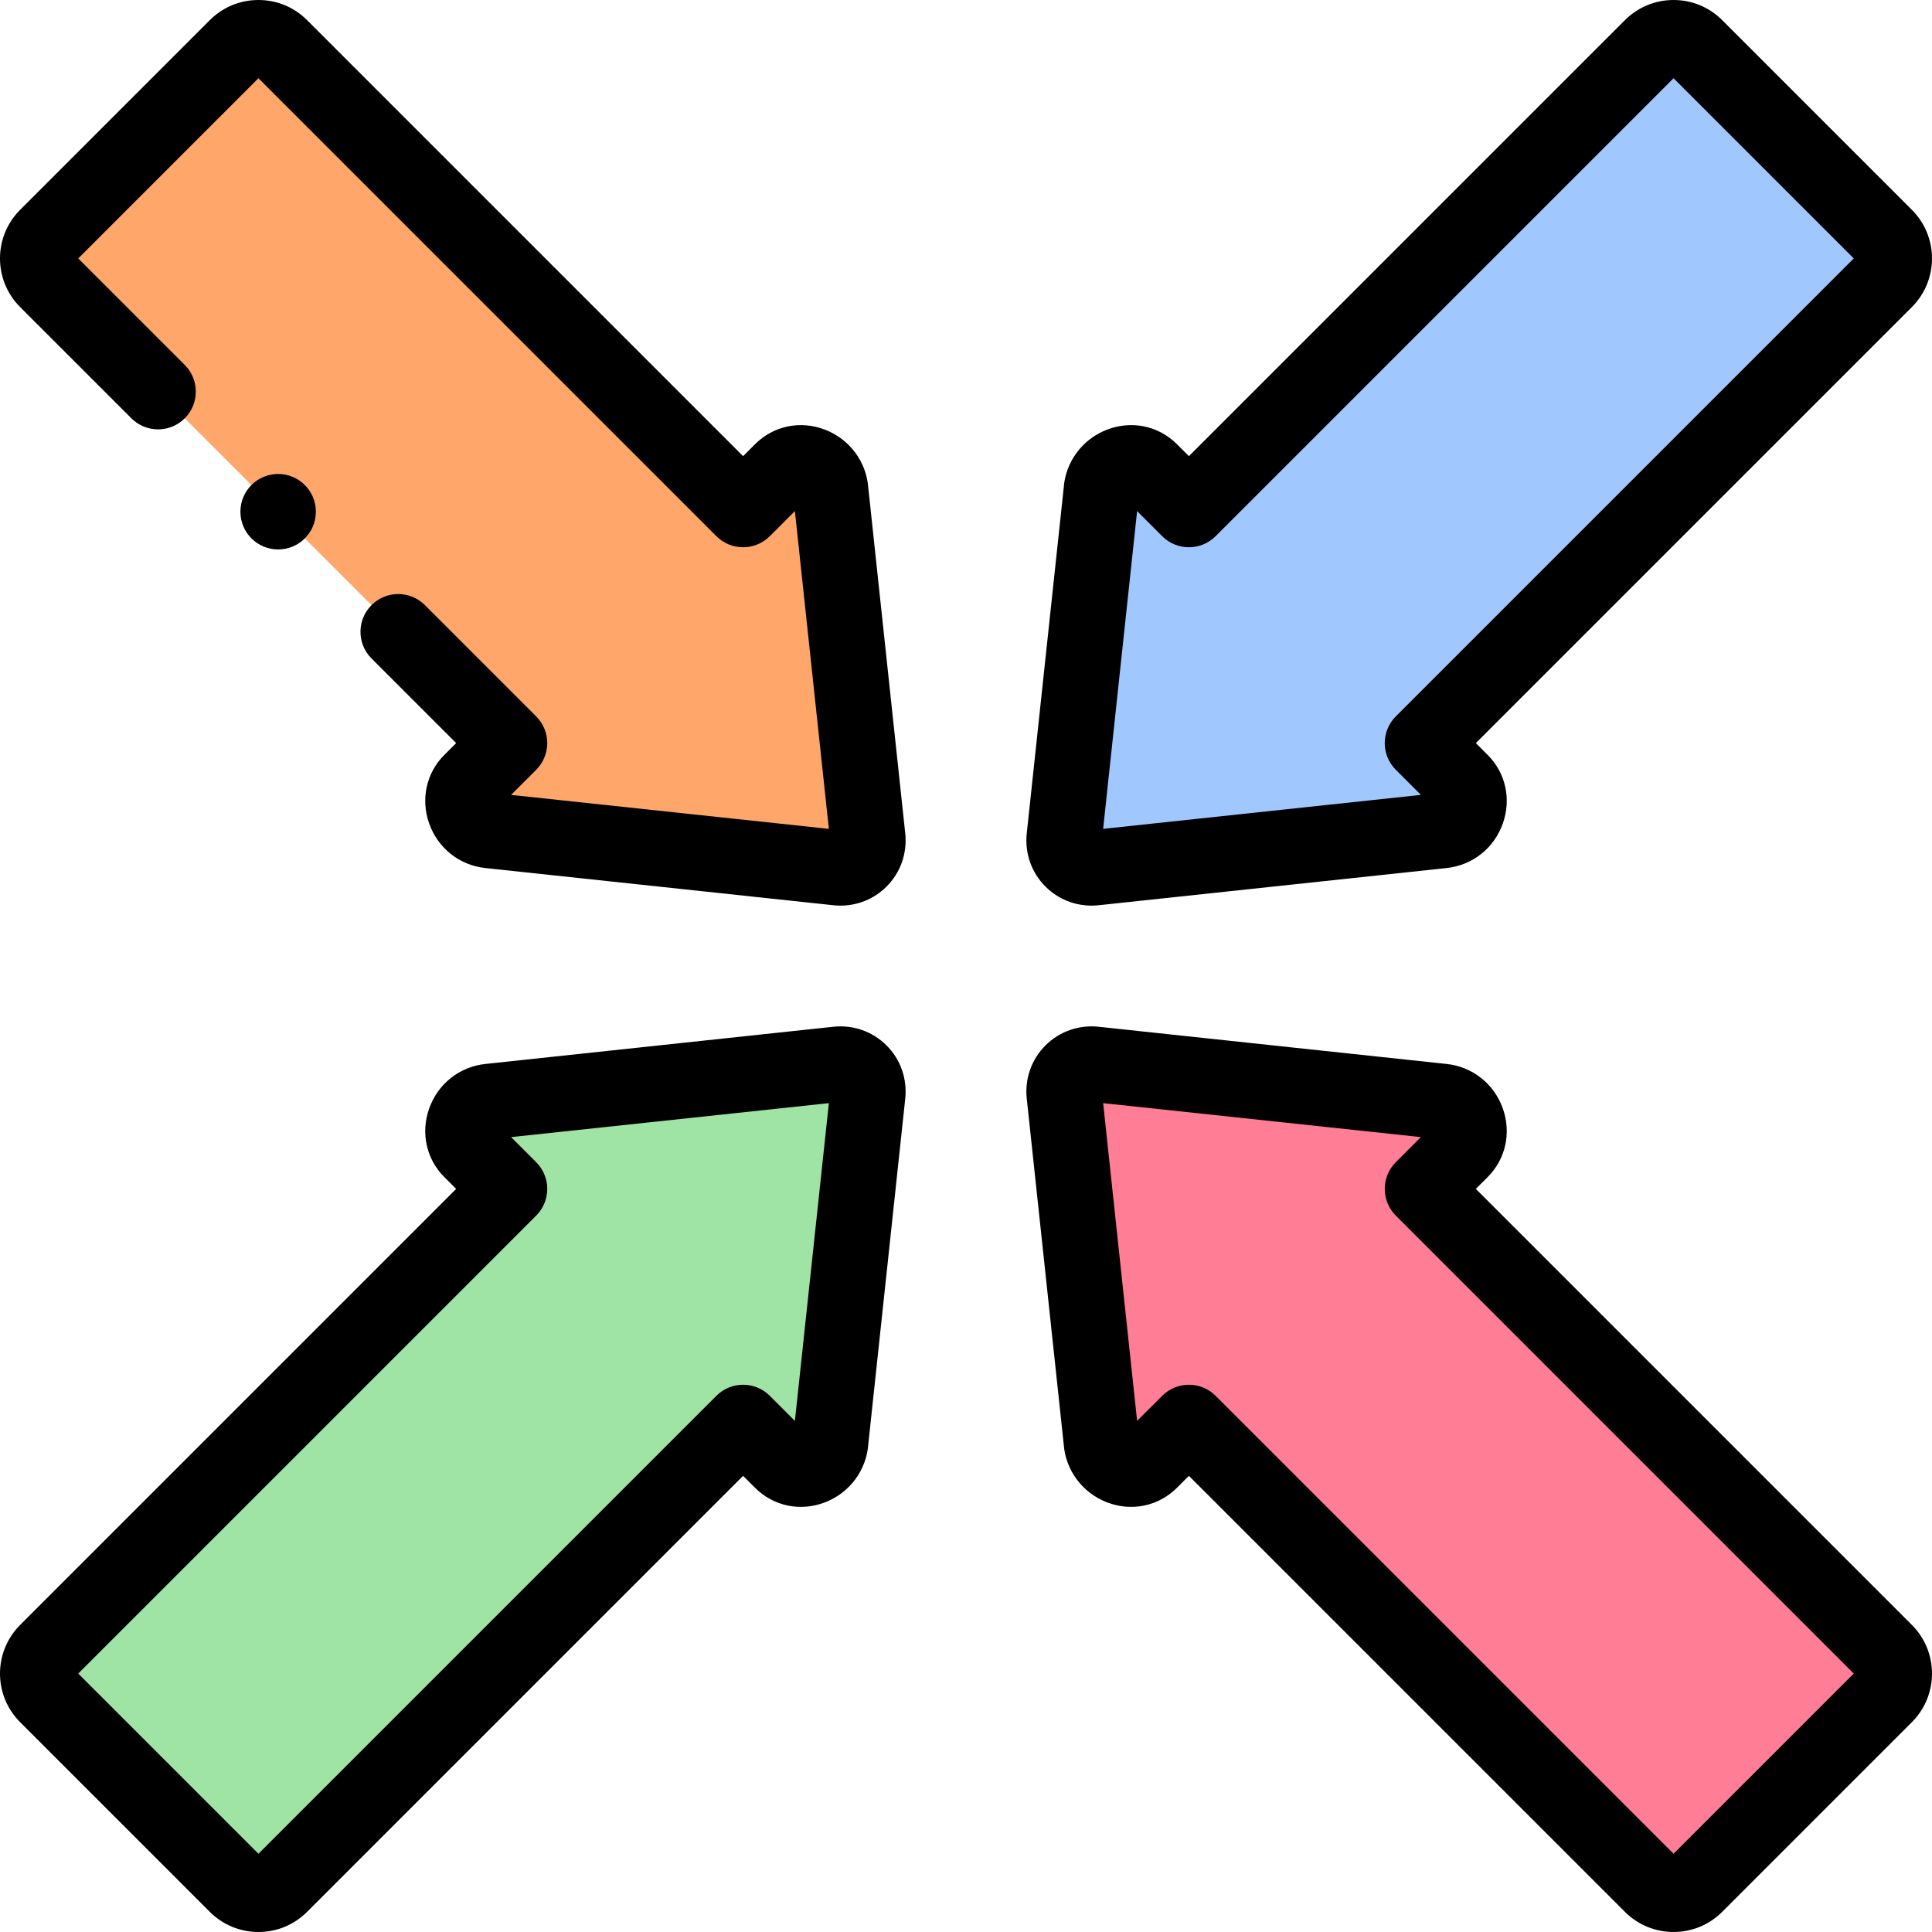
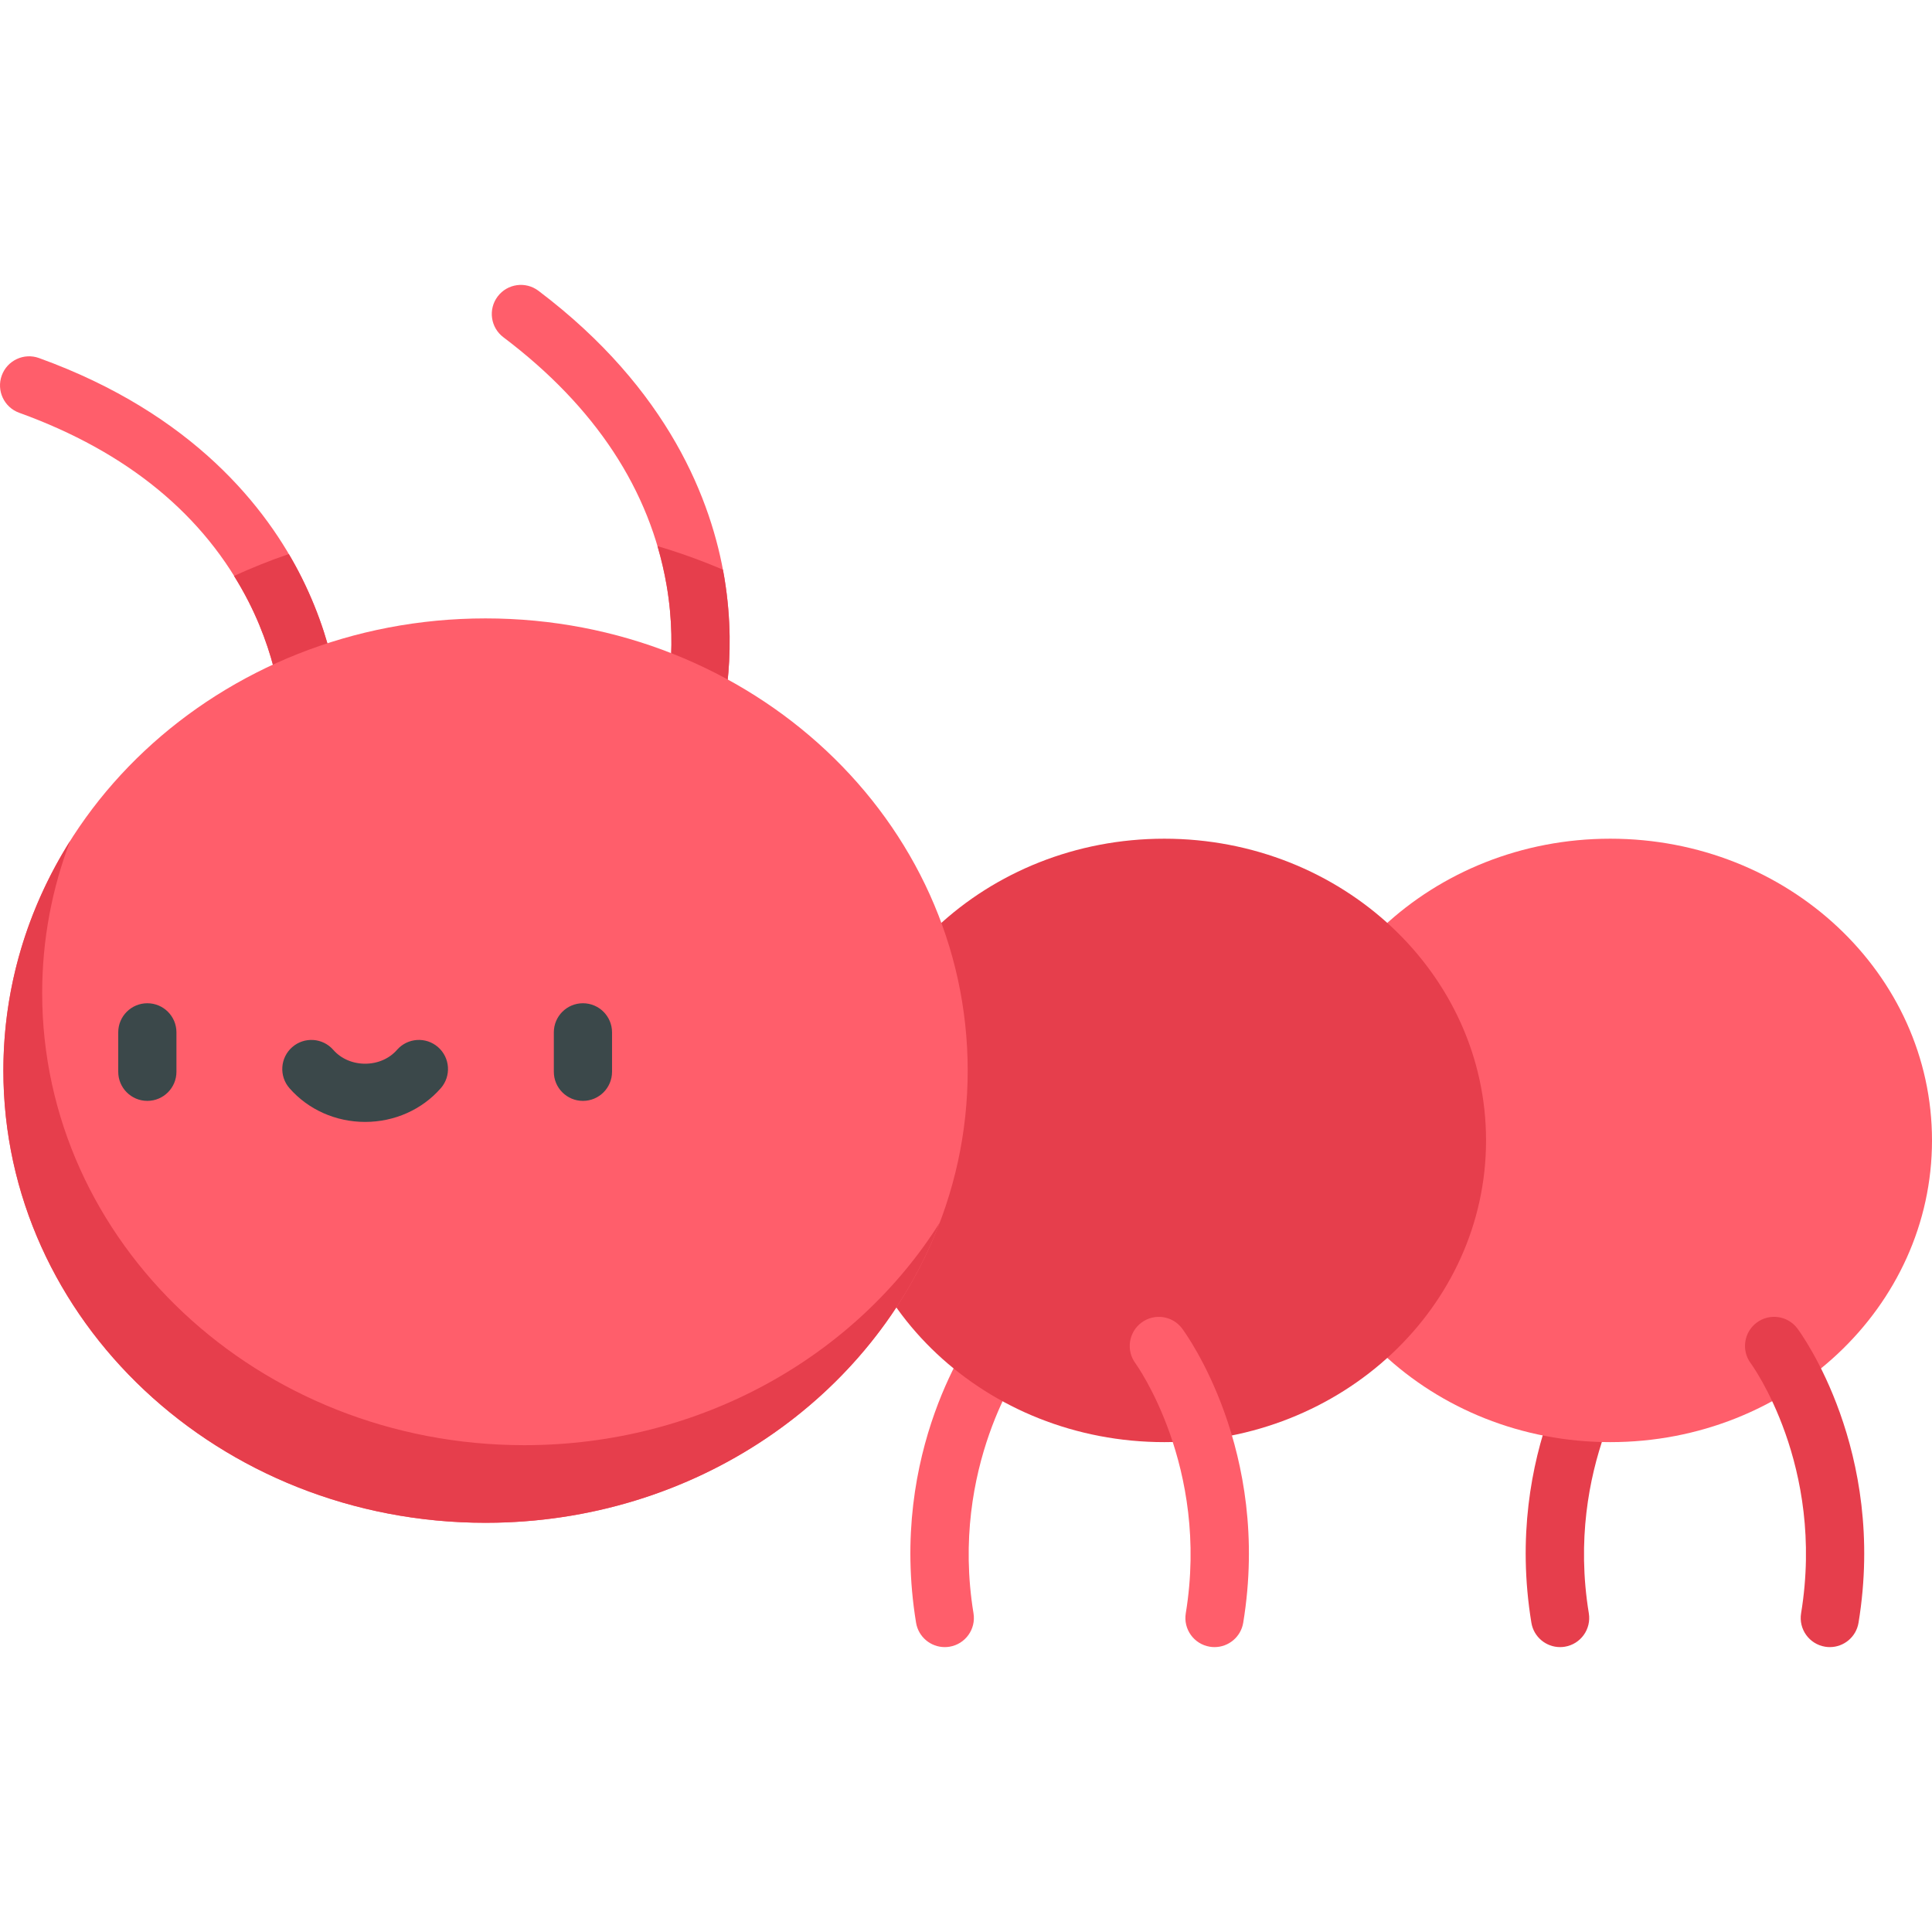
- <svg xmlns="http://www.w3.org/2000/svg" id="Capa_1" enable-background="new 0 0 512.004 512.004" height="512" viewBox="0 0 512.004 512.004" width="512">
+ <svg xmlns="http://www.w3.org/2000/svg" version="1.1" id="Capa_1" x="0px" y="0px" viewBox="0 0 512 512" style="enable-background:new 0 0 512 512;" xml:space="preserve">
  <g>
-     <g clip-rule="evenodd" fill-rule="evenodd">
-       <path d="m229.958 221.915-9.813-91.777c-.323-6.528-8.358-9.965-12.993-5.331l-10.223 10.223-122.636-122.635c-3.191-3.192-8.414-3.192-11.606 0l-50.292 50.291c-3.192 3.192-3.192 8.414 0 11.606l122.636 122.636-10.224 10.224c-4.372 4.368-1.543 12.262 4.904 12.948l92.085 9.845c4.699.569 8.666-3.279 8.162-8.03z" fill="#ffa76b" />
-       <path d="m221.796 282.058-92.085 9.845c-6.447.685-9.276 8.579-4.904 12.947l10.224 10.224-122.636 122.637c-3.191 3.192-3.191 8.414 0 11.606l50.292 50.292c3.192 3.192 8.414 3.192 11.606 0l122.636-122.636 10.224 10.224c4.635 4.634 12.67 1.197 12.993-5.331l9.812-91.777c.504-4.752-3.462-8.6-8.162-8.031z" fill="#a0e4a5" />
-       <path d="m282.047 290.088 9.812 91.777c.323 6.528 8.358 9.965 12.993 5.331l10.223-10.224 122.636 122.636c3.192 3.192 8.414 3.192 11.606 0l50.292-50.292c3.192-3.192 3.192-8.414 0-11.606l-122.636-122.635 10.224-10.224c4.373-4.368 1.543-12.262-4.904-12.947l-92.086-9.845c-4.699-.57-8.665 3.278-8.16 8.029z" fill="#ff7d95" />
-       <path d="m290.208 229.945 92.086-9.845c6.447-.685 9.276-8.579 4.904-12.947l-10.224-10.224 122.635-122.637c3.191-3.192 3.191-8.414 0-11.606l-50.292-50.292c-3.191-3.192-8.414-3.192-11.606 0l-122.636 122.636-10.223-10.223c-4.635-4.635-12.67-1.197-12.993 5.33l-9.812 91.778c-.505 4.751 3.461 8.599 8.161 8.03z" fill="#a0c8ff" />
-     </g>
-     <g>
-       <path d="m34.821 110.86c3.905 3.905 10.237 3.905 14.143 0s3.905-10.237 0-14.143l-28.229-28.228 47.755-47.755 121.368 121.368c1.875 1.875 4.419 2.929 7.071 2.929s5.196-1.054 7.071-2.929l6.655-6.656 9.004 84.214-84.214-9.003 6.657-6.657c1.875-1.875 2.929-4.419 2.929-7.071s-1.054-5.196-2.929-7.071l-29.5-29.5c-3.905-3.905-10.237-3.905-14.143 0s-3.905 10.237 0 14.143l22.429 22.429-3.149 3.149c-4.75 4.745-6.287 11.695-4.011 18.139 2.317 6.563 8.037 11.095 14.919 11.827l92.026 9.838c.688.08 1.374.12 2.056.12 4.538 0 8.872-1.754 12.134-4.97 3.765-3.71 5.601-8.876 5.037-14.18l-9.789-91.551c-.475-6.884-4.938-12.914-11.452-15.426-6.552-2.528-13.67-1.047-18.58 3.861l-3.152 3.152-115.562-115.565c-3.433-3.433-8.005-5.323-12.875-5.323s-9.442 1.891-12.874 5.323l-50.292 50.291c-7.099 7.099-7.099 18.649 0 25.749z" />
-       <path d="m220.677 272.121-92.023 9.839c-6.889.732-12.607 5.264-14.925 11.827-2.276 6.444-.739 13.395 4.008 18.136l3.153 3.153-115.566 115.564c-7.098 7.099-7.098 18.649 0 25.749l50.292 50.292c3.55 3.549 8.211 5.324 12.874 5.324 4.662 0 9.325-1.775 12.875-5.324l115.564-115.565 3.152 3.153c4.909 4.908 12.027 6.388 18.578 3.861 6.514-2.512 10.979-8.542 11.453-15.426l9.789-91.559c.563-5.297-1.273-10.463-5.037-14.173-3.753-3.699-8.922-5.463-14.187-4.851zm-10.021 104.436-6.656-6.656c-3.905-3.905-10.237-3.905-14.143 0l-121.367 121.368-47.755-47.755 121.368-121.368c1.875-1.875 2.929-4.419 2.929-7.071s-1.054-5.196-2.929-7.071l-6.656-6.656 84.213-9.003z" />
-       <path d="m289.274 240.002c.681 0 1.367-.04 2.055-.12l92.021-9.838c6.888-.732 12.607-5.264 14.925-11.827 2.276-6.443.739-13.394-4.007-18.136l-3.153-3.153 115.565-115.565c7.099-7.099 7.098-18.649 0-25.749l-50.291-50.29c-3.433-3.433-8.005-5.323-12.875-5.323s-9.442 1.891-12.875 5.323l-115.564 115.564-3.153-3.153c-4.908-4.908-12.026-6.389-18.579-3.861-6.514 2.512-10.978 8.542-11.452 15.425l-9.789 91.558c-.563 5.297 1.273 10.463 5.038 14.173 3.264 3.217 7.596 4.972 12.134 4.972zm12.074-104.556 6.656 6.656c3.905 3.905 10.237 3.905 14.143 0l121.367-121.368 47.756 47.755-121.368 121.368c-1.875 1.875-2.929 4.419-2.929 7.071s1.054 5.196 2.929 7.071l6.656 6.656-84.213 9.003z" />
-       <path d="m391.115 315.075 3.149-3.149c4.75-4.745 6.287-11.696 4.011-18.139-2.318-6.563-8.037-11.095-14.919-11.826l-92.028-9.839c-5.267-.618-10.436 1.151-14.189 4.851-3.764 3.71-5.6 8.875-5.037 14.179l9.789 91.552c.474 6.883 4.938 12.914 11.452 15.425 6.553 2.528 13.67 1.047 18.58-3.861l3.152-3.153 115.565 115.565c3.55 3.549 8.212 5.323 12.874 5.323s9.325-1.775 12.874-5.324l50.292-50.292c7.099-7.099 7.099-18.65 0-25.749zm52.399 176.194-121.367-121.368c-1.953-1.953-4.512-2.929-7.071-2.929s-5.119.976-7.071 2.929l-6.656 6.656-9.003-84.213 84.213 9.003-6.656 6.656c-1.875 1.875-2.929 4.419-2.929 7.071s1.054 5.196 2.929 7.071l121.367 121.369z" />
-       <path d="m73.706 125.61c-5.523 0-9.996 4.477-9.996 10s4.48 10 10.003 10 10-4.477 10-10-4.477-10-10-10z" />
-     </g>
+     <path style="fill:#FF5E6B;" d="M82.518,198.497c-4.234,0-7.678-3.415-7.712-7.651c-0.004-0.269-0.317-14.522-8.981-31.516   c-11.613-22.774-32.046-39.573-60.73-49.936c-4.007-1.447-6.081-5.868-4.634-9.875c1.448-4.008,5.875-6.081,9.875-4.634   c40.897,14.773,60.438,39.817,69.63,58.226c10.074,20.175,10.263,36.934,10.266,37.638c0.02,4.26-3.418,7.728-7.679,7.748   C82.542,198.497,82.53,198.497,82.518,198.497z" />
+     <path style="fill:#FF5E6B;" d="M183.296,197.727c-0.746,0-1.501-0.108-2.25-0.337c-4.066-1.239-6.364-5.534-5.138-9.601   c0.092-0.314,3.984-14.004,0.738-32.76c-4.359-25.189-18.912-47.28-43.25-65.66c-3.4-2.567-4.074-7.403-1.508-10.803   c2.568-3.399,7.405-4.073,10.803-1.507c34.7,26.204,45.963,55.907,49.3,76.211c3.658,22.251-1.116,38.317-1.32,38.99   C189.659,195.586,186.602,197.727,183.296,197.727z" />
  </g>
+   <path style="fill:#E63E4C;" d="M413.433,436.5c-3.71,0-6.983-2.685-7.603-6.466c-7.474-45.599,15.224-76.658,16.194-77.958  c2.547-3.413,7.38-4.116,10.794-1.569c3.407,2.543,4.114,7.363,1.583,10.776c-0.296,0.405-19.707,27.458-13.347,66.255  c0.689,4.204-2.161,8.171-6.364,8.86C414.269,436.467,413.848,436.5,413.433,436.5z" />
+   <g>
+     <path style="fill:#FF5E6B;" d="M250.369,436.5c-3.71,0-6.983-2.685-7.603-6.466c-7.474-45.599,15.224-76.658,16.194-77.958   c2.546-3.413,7.381-4.116,10.794-1.569c3.407,2.543,4.114,7.363,1.583,10.776c-0.296,0.405-19.707,27.458-13.348,66.255   c0.689,4.204-2.161,8.171-6.364,8.86C251.203,436.467,250.782,436.5,250.369,436.5z" />
+     <ellipse style="fill:#FF5E6B;" cx="426.739" cy="302.222" rx="85.261" ry="79.957" />
+   </g>
+   <g>
+     <ellipse style="fill:#E63E4C;" cx="308.557" cy="302.222" rx="85.261" ry="79.957" />
+     <path style="fill:#E63E4C;" d="M176.646,155.028c3.246,18.757-0.647,32.447-0.738,32.76c-1.225,4.068,1.072,8.363,5.138,9.601   c0.75,0.228,1.506,0.337,2.25,0.337c3.305,0,6.363-2.142,7.376-5.467c0.205-0.674,4.978-16.739,1.32-38.99   c-0.123-0.751-0.261-1.52-0.407-2.295c-5.613-2.401-11.404-4.494-17.349-6.249C175.233,148.099,176.041,151.533,176.646,155.028z" />
+     <path style="fill:#E63E4C;" d="M65.825,159.33c8.665,16.994,8.977,31.246,8.981,31.516c0.034,4.236,3.478,7.651,7.712,7.651   c0.012,0,0.024,0,0.035,0c4.261-0.02,7.697-3.488,7.679-7.748c-0.003-0.703-0.193-17.463-10.266-37.638   c-1.01-2.022-2.152-4.127-3.426-6.285c-4.965,1.705-9.813,3.643-14.525,5.806C63.366,154.81,64.653,157.031,65.825,159.33z" />
+   </g>
+   <ellipse style="fill:#FF5E6B;" cx="128.672" cy="283.721" rx="127.777" ry="119.838" />
+   <path style="fill:#E63E4C;" d="M138.955,382.987c-70.57,0-127.779-53.651-127.779-119.834c0-14.14,2.619-27.706,7.415-40.301  c-11.24,17.84-17.699,38.646-17.699,60.869c0,66.183,57.208,119.834,127.779,119.834c55.492,0,102.714-33.178,120.363-79.532  C226.8,359.312,185.829,382.987,138.955,382.987z" />
+   <g>
+     <path style="fill:#3B484A;" d="M39.046,291.744c-4.261,0-7.713-3.453-7.713-7.713v-10.446c0-4.26,3.452-7.713,7.713-7.713   s7.713,3.453,7.713,7.713v10.446C46.759,288.29,43.305,291.744,39.046,291.744z" />
+     <path style="fill:#3B484A;" d="M154.484,291.744c-4.261,0-7.713-3.453-7.713-7.713v-10.446c0-4.26,3.452-7.713,7.713-7.713   s7.713,3.453,7.713,7.713v10.446C162.197,288.29,158.744,291.744,154.484,291.744z" />
+     <path style="fill:#3B484A;" d="M96.765,297.32c-7.778,0-15.086-3.258-20.052-8.939c-2.804-3.208-2.476-8.08,0.73-10.883   c3.208-2.802,8.078-2.477,10.883,0.73c2.036,2.33,5.113,3.666,8.439,3.666c3.327,0,6.403-1.336,8.438-3.665   c2.804-3.208,7.675-3.535,10.883-0.731c3.208,2.803,3.536,7.675,0.732,10.883C111.852,294.062,104.543,297.32,96.765,297.32z" />
+   </g>
+   <path style="fill:#FF5E6B;" d="M321.864,436.5c-0.414,0-0.835-0.033-1.257-0.103c-4.204-0.689-7.053-4.656-6.364-8.86  c6.376-38.897-13.151-65.988-13.349-66.257c-2.517-3.423-1.801-8.249,1.614-10.779c3.413-2.53,8.223-1.833,10.765,1.573  c0.97,1.3,23.668,32.359,16.194,77.958C328.847,433.815,325.575,436.5,321.864,436.5z" />
+   <path style="fill:#E63E4C;" d="M484.93,436.5c-0.414,0-0.835-0.033-1.257-0.103c-4.204-0.689-7.053-4.656-6.364-8.86  c6.425-39.202-13.135-65.971-13.333-66.237c-2.548-3.414-1.845-8.247,1.568-10.794c3.414-2.547,8.248-1.844,10.794,1.569  c0.97,1.3,23.667,32.358,16.193,77.957C491.913,433.815,488.64,436.5,484.93,436.5z" />
+   <g>
+ </g>
+   <g>
+ </g>
+   <g>
+ </g>
+   <g>
+ </g>
+   <g>
+ </g>
+   <g>
+ </g>
+   <g>
+ </g>
+   <g>
+ </g>
+   <g>
+ </g>
+   <g>
+ </g>
+   <g>
+ </g>
+   <g>
+ </g>
+   <g>
+ </g>
+   <g>
+ </g>
+   <g>
+ </g>
</svg>
